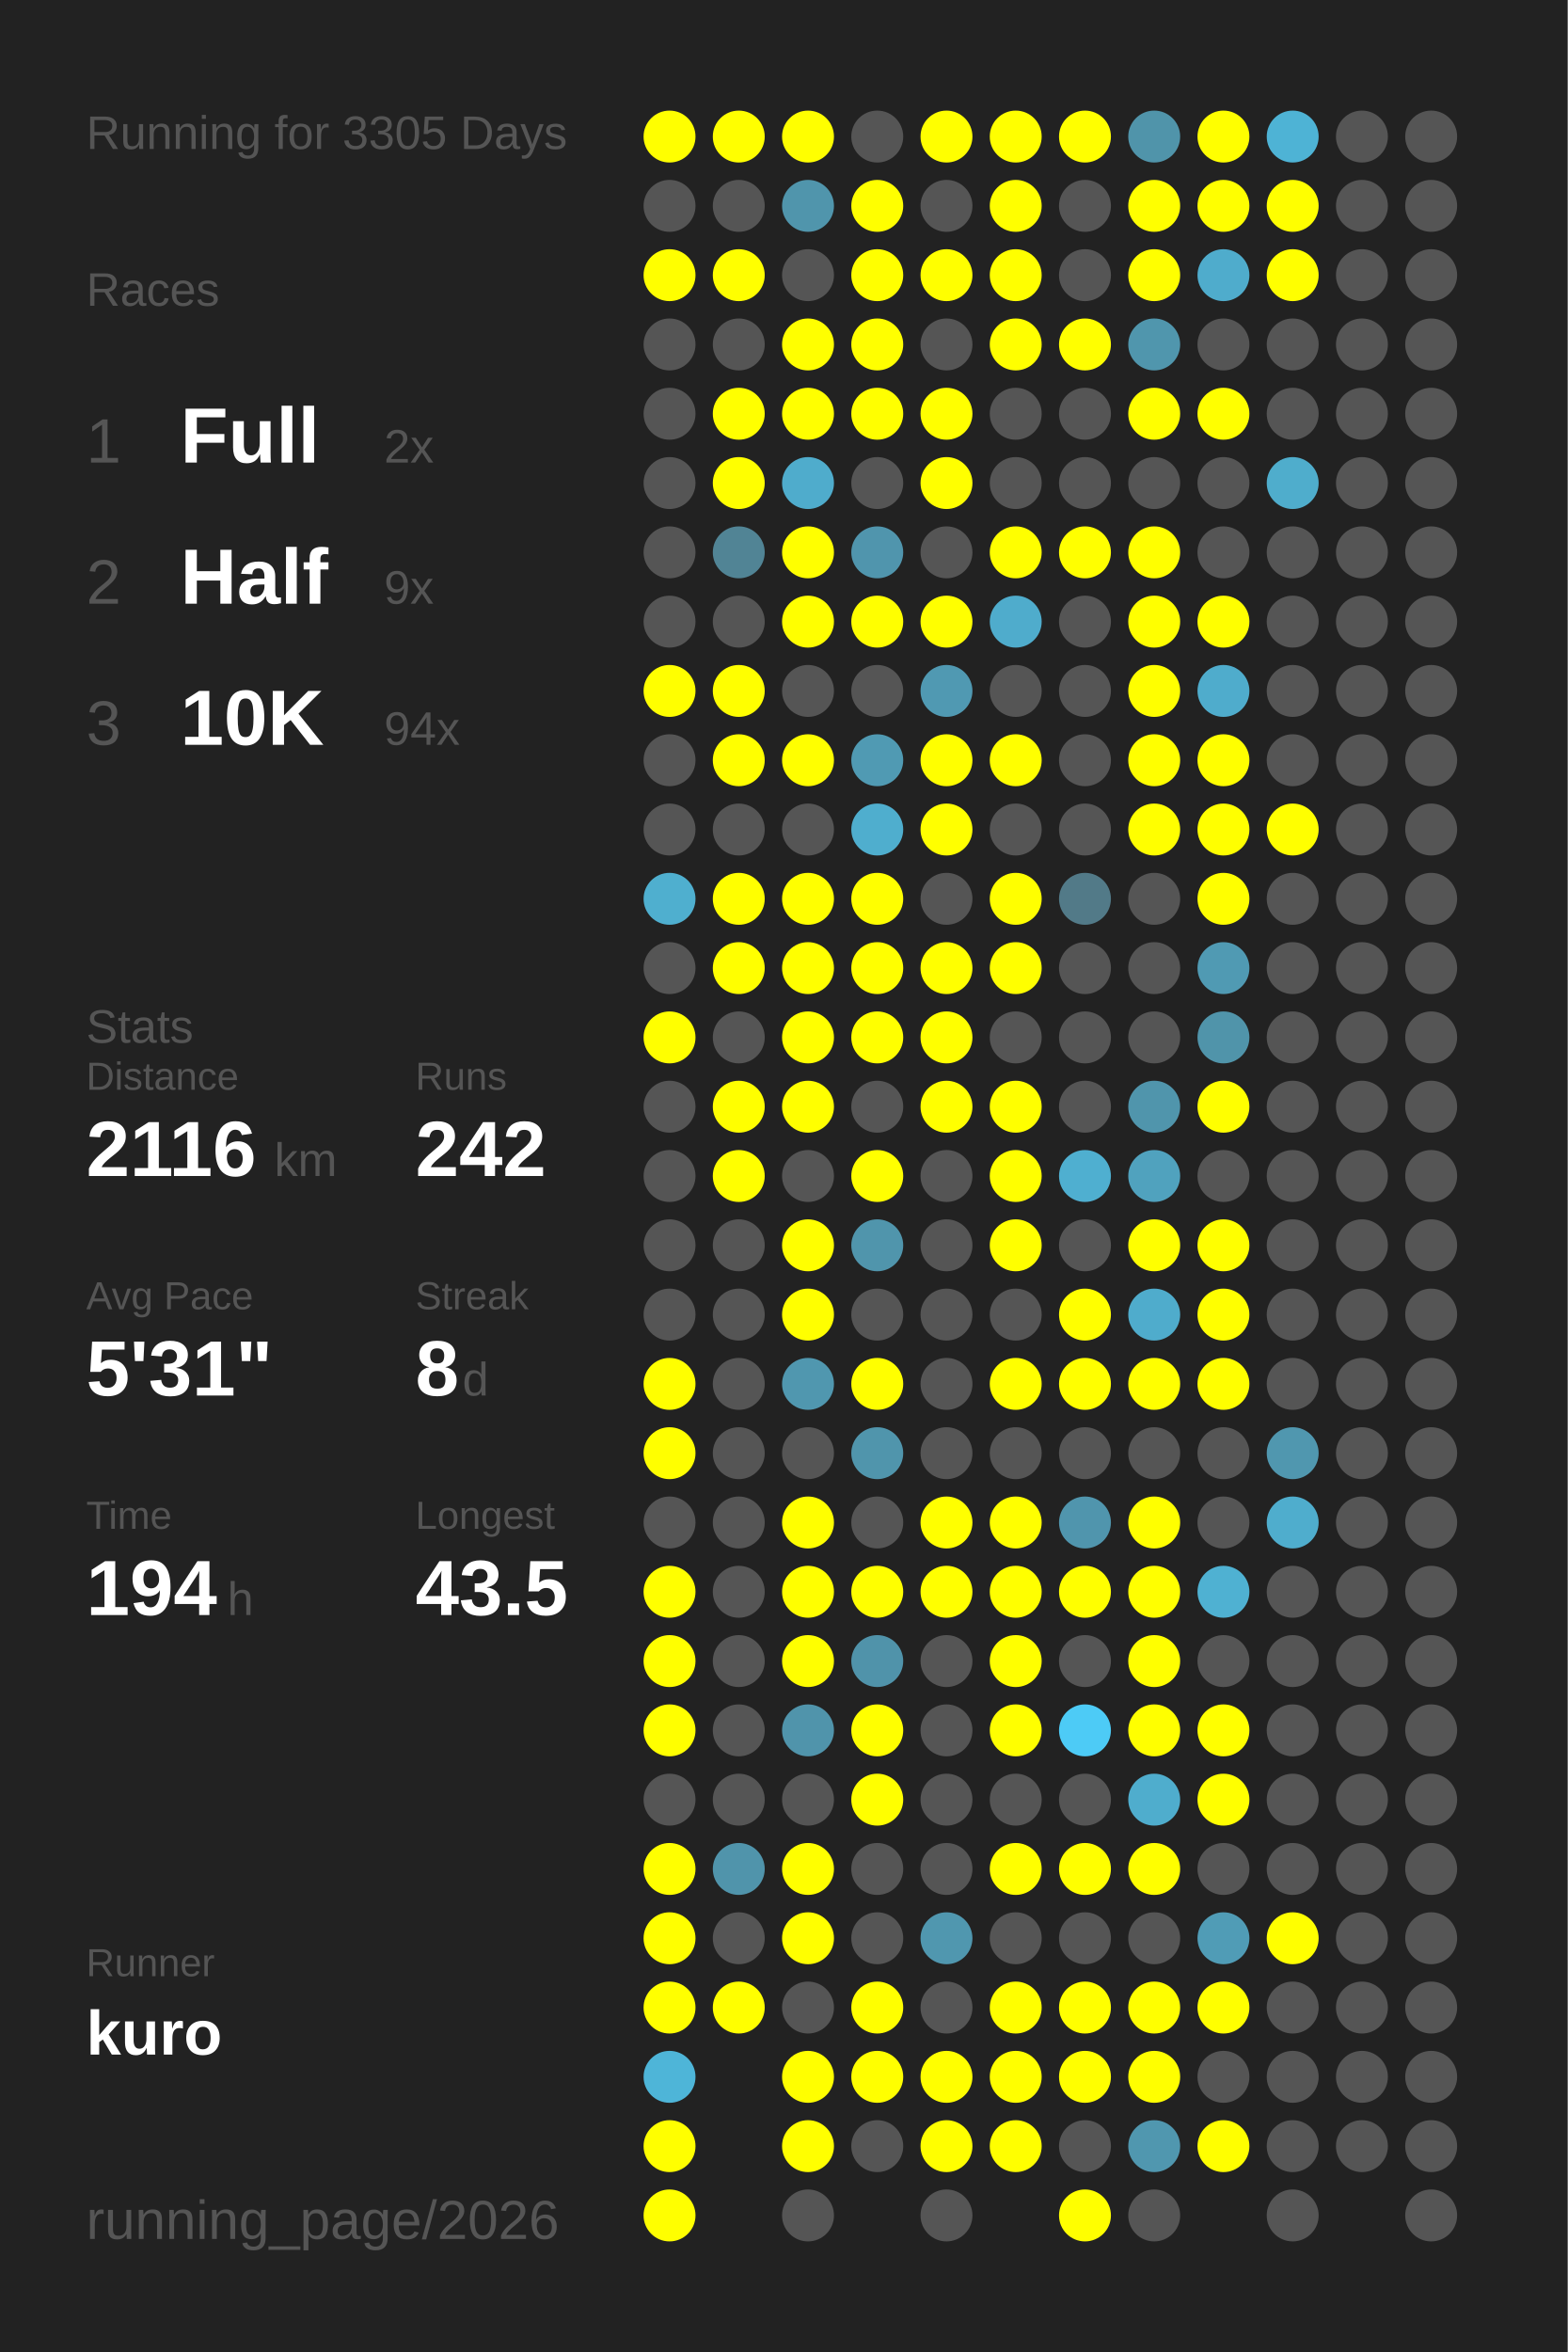
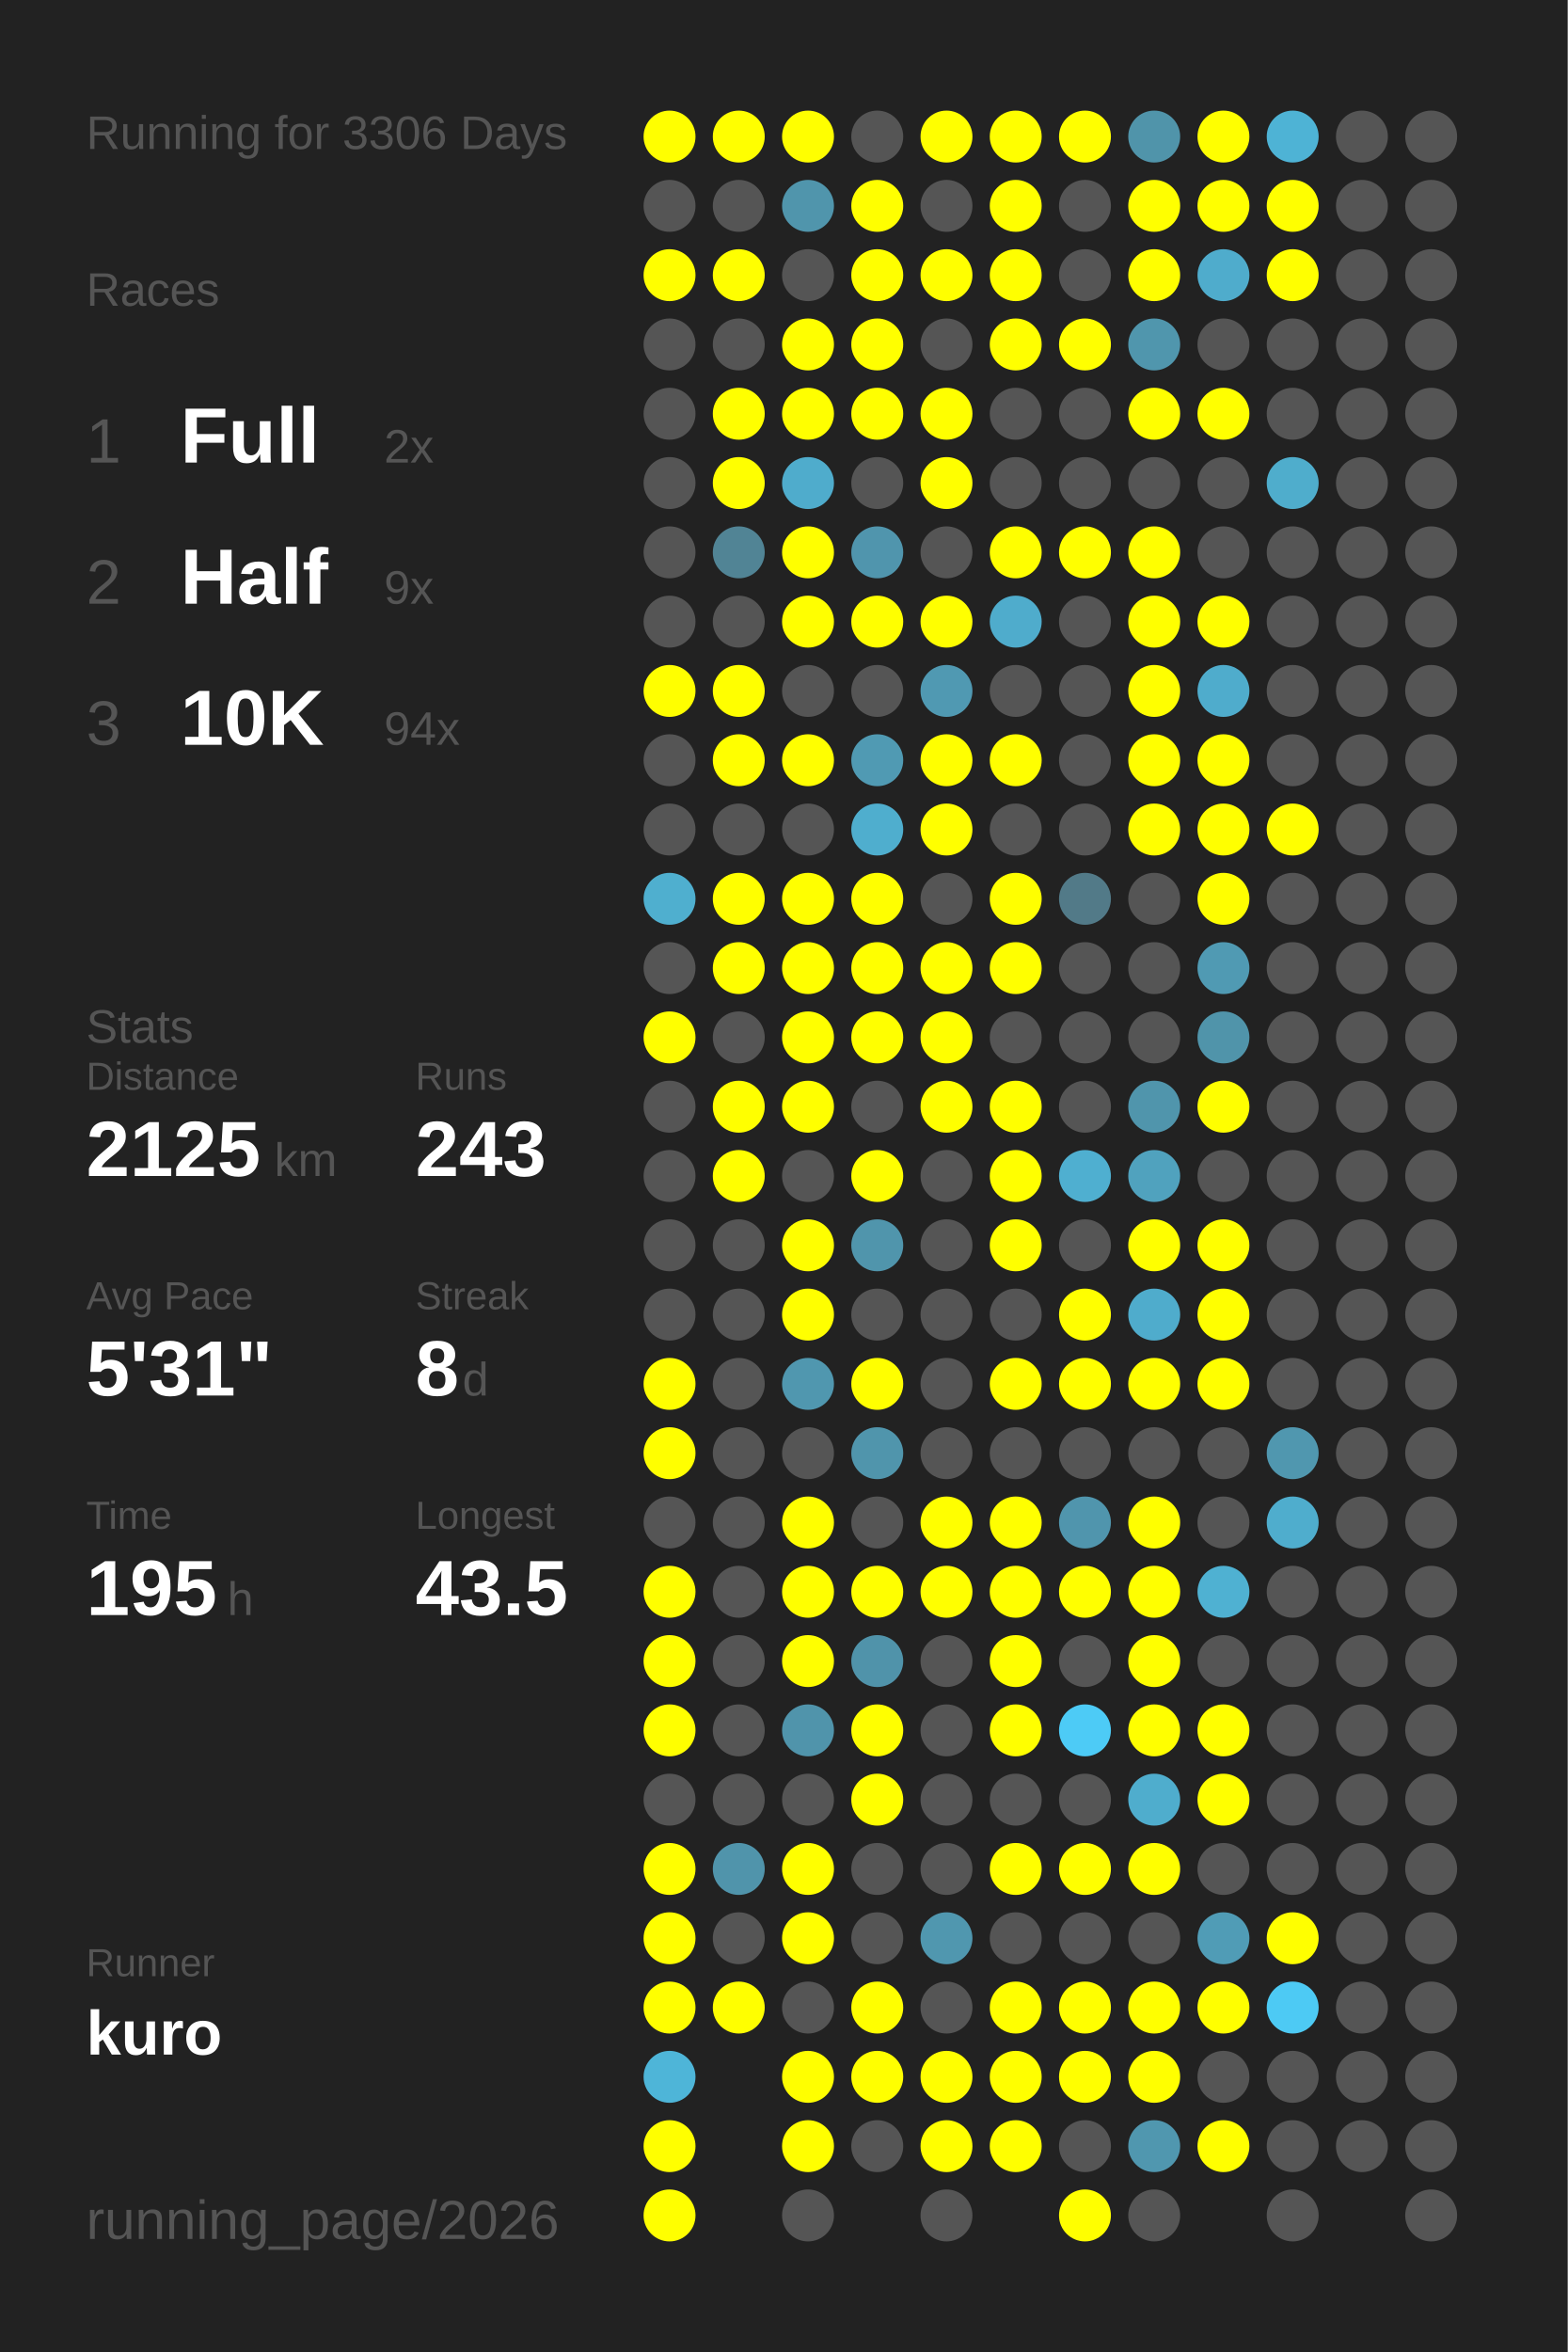
<svg xmlns="http://www.w3.org/2000/svg" baseProfile="full" height="300mm" version="1.1" viewBox="0,0,200,300" width="200mm">
  <defs />
  <rect fill="#222222" height="300" width="200" x="0" y="0" />
-   <text fill="#555555" style="font-size:6px; font-family:Arial;" x="11" y="19">Running for 3305 Days</text>
+   <text fill="#555555" style="font-size:6px; font-family:Arial;" x="11" y="19">Running for 3306 Days</text>
  <text fill="#555555" style="font-size:6px; font-family:Arial;" x="11" y="39">Races</text>
  <text fill="#555555" style="font-size:8px; font-family:Arial;" x="11" y="59">1</text>
  <text fill="#FFFFFF" style="font-size:10px; font-family:Arial; font-weight:bold;" x="23" y="59">Full</text>
  <text fill="#555555" style="font-size:6px; font-family:Arial;" x="49" y="59">2x</text>
  <text fill="#555555" style="font-size:8px; font-family:Arial;" x="11" y="77">2</text>
  <text fill="#FFFFFF" style="font-size:10px; font-family:Arial; font-weight:bold;" x="23" y="77">Half</text>
  <text fill="#555555" style="font-size:6px; font-family:Arial;" x="49" y="77">9x</text>
  <text fill="#555555" style="font-size:8px; font-family:Arial;" x="11" y="95">3</text>
  <text fill="#FFFFFF" style="font-size:10px; font-family:Arial; font-weight:bold;" x="23" y="95">10K</text>
  <text fill="#555555" style="font-size:6px; font-family:Arial;" x="49" y="95">94x</text>
  <text fill="#555555" style="font-size:6px; font-family:Arial;" x="11" y="133">Stats</text>
  <text fill="#555555" style="font-size:5px; font-family:Arial;" x="11" y="139">Distance</text>
-   <text fill="#FFFFFF" style="font-size:10px; font-family:Arial; font-weight:bold;" x="11" y="150">2116</text>
+   <text fill="#FFFFFF" style="font-size:10px; font-family:Arial; font-weight:bold;" x="11" y="150">2125</text>
  <text fill="#555555" style="font-size:6px; font-family:Arial;" x="35" y="150">km</text>
  <text fill="#555555" style="font-size:5px; font-family:Arial;" x="53" y="139">Runs</text>
-   <text fill="#FFFFFF" style="font-size:10px; font-family:Arial; font-weight:bold;" x="53" y="150">242</text>
+   <text fill="#FFFFFF" style="font-size:10px; font-family:Arial; font-weight:bold;" x="53" y="150">243</text>
  <text fill="#555555" style="font-size:5px; font-family:Arial;" x="11" y="167">Avg Pace</text>
  <text fill="#FFFFFF" style="font-size:10px; font-family:Arial; font-weight:bold;" x="11" y="178">5'31"</text>
  <text fill="#555555" style="font-size:5px; font-family:Arial;" x="53" y="167">Streak</text>
  <text fill="#FFFFFF" style="font-size:10px; font-family:Arial; font-weight:bold;" x="53" y="178">8</text>
  <text fill="#555555" style="font-size:6px; font-family:Arial;" x="59" y="178">d</text>
  <text fill="#555555" style="font-size:5px; font-family:Arial;" x="11" y="195">Time</text>
-   <text fill="#FFFFFF" style="font-size:10px; font-family:Arial; font-weight:bold;" x="11" y="206">194</text>
+   <text fill="#FFFFFF" style="font-size:10px; font-family:Arial; font-weight:bold;" x="11" y="206">195</text>
  <text fill="#555555" style="font-size:6px; font-family:Arial;" x="29" y="206">h</text>
  <text fill="#555555" style="font-size:5px; font-family:Arial;" x="53" y="195">Longest</text>
  <text fill="#FFFFFF" style="font-size:10px; font-family:Arial; font-weight:bold;" x="53" y="206">43.5</text>
  <text fill="#555555" style="font-size:5px; font-family:Arial;" x="11" y="252.065">Runner</text>
  <text fill="#FFFFFF" style="font-size:8px; font-family:Arial; font-weight:bold;" x="11" y="262.065">kuro</text>
  <text fill="#555555" style="font-size:7px; font-family:Arial;" x="11" y="285.581">running_page/2026</text>
  <circle cx="85.417" cy="17.419" fill="#FFFF00" r="3.312" />
  <circle cx="85.417" cy="26.258" fill="#555555" r="3.312" />
  <circle cx="85.417" cy="35.097" fill="#FFFF00" r="3.312" />
  <circle cx="85.417" cy="43.935" fill="#555555" r="3.312" />
  <circle cx="85.417" cy="52.774" fill="#555555" r="3.312" />
  <circle cx="85.417" cy="61.613" fill="#555555" r="3.312" />
  <circle cx="85.417" cy="70.452" fill="#555555" r="3.312" />
  <circle cx="85.417" cy="79.29" fill="#555555" r="3.312" />
  <circle cx="85.417" cy="88.129" fill="#FFFF00" r="3.312" />
  <circle cx="85.417" cy="96.968" fill="#555555" r="3.312" />
  <circle cx="85.417" cy="105.806" fill="#555555" r="3.312" />
  <circle cx="85.417" cy="114.645" fill="#4fafcf" r="3.312" />
  <circle cx="85.417" cy="123.484" fill="#555555" r="3.312" />
  <circle cx="85.417" cy="132.323" fill="#FFFF00" r="3.312" />
  <circle cx="85.417" cy="141.161" fill="#555555" r="3.312" />
  <circle cx="85.417" cy="150" fill="#555555" r="3.312" />
  <circle cx="85.417" cy="158.839" fill="#555555" r="3.312" />
  <circle cx="85.417" cy="167.677" fill="#555555" r="3.312" />
  <circle cx="85.417" cy="176.516" fill="#FFFF00" r="3.312" />
  <circle cx="85.417" cy="185.355" fill="#FFFF00" r="3.312" />
  <circle cx="85.417" cy="194.194" fill="#555555" r="3.312" />
  <circle cx="85.417" cy="203.032" fill="#FFFF00" r="3.312" />
  <circle cx="85.417" cy="211.871" fill="#FFFF00" r="3.312" />
  <circle cx="85.417" cy="220.71" fill="#FFFF00" r="3.312" />
  <circle cx="85.417" cy="229.548" fill="#555555" r="3.312" />
  <circle cx="85.417" cy="238.387" fill="#FFFF00" r="3.312" />
  <circle cx="85.417" cy="247.226" fill="#FFFF00" r="3.312" />
  <circle cx="85.417" cy="256.065" fill="#FFFF00" r="3.312" />
  <circle cx="85.417" cy="264.903" fill="#4eb5d8" r="3.312" />
  <circle cx="85.417" cy="273.742" fill="#FFFF00" r="3.312" />
  <circle cx="85.417" cy="282.581" fill="#FFFF00" r="3.312" />
  <circle cx="94.25" cy="17.419" fill="#FFFF00" r="3.312" />
  <circle cx="94.25" cy="26.258" fill="#555555" r="3.312" />
  <circle cx="94.25" cy="35.097" fill="#FFFF00" r="3.312" />
  <circle cx="94.25" cy="43.935" fill="#555555" r="3.312" />
  <circle cx="94.25" cy="52.774" fill="#FFFF00" r="3.312" />
  <circle cx="94.25" cy="61.613" fill="#FFFF00" r="3.312" />
  <circle cx="94.25" cy="70.452" fill="#518495" r="3.312" />
  <circle cx="94.25" cy="79.29" fill="#555555" r="3.312" />
  <circle cx="94.25" cy="88.129" fill="#FFFF00" r="3.312" />
  <circle cx="94.25" cy="96.968" fill="#FFFF00" r="3.312" />
  <circle cx="94.25" cy="105.806" fill="#555555" r="3.312" />
  <circle cx="94.25" cy="114.645" fill="#FFFF00" r="3.312" />
  <circle cx="94.25" cy="123.484" fill="#FFFF00" r="3.312" />
  <circle cx="94.25" cy="132.323" fill="#555555" r="3.312" />
  <circle cx="94.25" cy="141.161" fill="#FFFF00" r="3.312" />
  <circle cx="94.25" cy="150" fill="#FFFF00" r="3.312" />
  <circle cx="94.25" cy="158.839" fill="#555555" r="3.312" />
  <circle cx="94.25" cy="167.677" fill="#555555" r="3.312" />
  <circle cx="94.25" cy="176.516" fill="#555555" r="3.312" />
  <circle cx="94.25" cy="185.355" fill="#555555" r="3.312" />
  <circle cx="94.25" cy="194.194" fill="#555555" r="3.312" />
  <circle cx="94.25" cy="203.032" fill="#555555" r="3.312" />
  <circle cx="94.25" cy="211.871" fill="#555555" r="3.312" />
  <circle cx="94.25" cy="220.71" fill="#555555" r="3.312" />
  <circle cx="94.25" cy="229.548" fill="#555555" r="3.312" />
  <circle cx="94.25" cy="238.387" fill="#5094ab" r="3.312" />
  <circle cx="94.25" cy="247.226" fill="#555555" r="3.312" />
  <circle cx="94.25" cy="256.065" fill="#FFFF00" r="3.312" />
  <circle cx="103.083" cy="17.419" fill="#FFFF00" r="3.312" />
  <circle cx="103.083" cy="26.258" fill="#5095ac" r="3.312" />
  <circle cx="103.083" cy="35.097" fill="#555555" r="3.312" />
  <circle cx="103.083" cy="43.935" fill="#FFFF00" r="3.312" />
  <circle cx="103.083" cy="52.774" fill="#FFFF00" r="3.312" />
  <circle cx="103.083" cy="61.613" fill="#4faccc" r="3.312" />
  <circle cx="103.083" cy="70.452" fill="#FFFF00" r="3.312" />
  <circle cx="103.083" cy="79.29" fill="#FFFF00" r="3.312" />
  <circle cx="103.083" cy="88.129" fill="#555555" r="3.312" />
  <circle cx="103.083" cy="96.968" fill="#FFFF00" r="3.312" />
  <circle cx="103.083" cy="105.806" fill="#555555" r="3.312" />
  <circle cx="103.083" cy="114.645" fill="#FFFF00" r="3.312" />
  <circle cx="103.083" cy="123.484" fill="#FFFF00" r="3.312" />
  <circle cx="103.083" cy="132.323" fill="#FFFF00" r="3.312" />
  <circle cx="103.083" cy="141.161" fill="#FFFF00" r="3.312" />
  <circle cx="103.083" cy="150" fill="#555555" r="3.312" />
  <circle cx="103.083" cy="158.839" fill="#FFFF00" r="3.312" />
  <circle cx="103.083" cy="167.677" fill="#FFFF00" r="3.312" />
  <circle cx="103.083" cy="176.516" fill="#5097af" r="3.312" />
  <circle cx="103.083" cy="185.355" fill="#555555" r="3.312" />
  <circle cx="103.083" cy="194.194" fill="#FFFF00" r="3.312" />
  <circle cx="103.083" cy="203.032" fill="#FFFF00" r="3.312" />
  <circle cx="103.083" cy="211.871" fill="#FFFF00" r="3.312" />
  <circle cx="103.083" cy="220.71" fill="#5094ab" r="3.312" />
  <circle cx="103.083" cy="229.548" fill="#555555" r="3.312" />
  <circle cx="103.083" cy="238.387" fill="#FFFF00" r="3.312" />
  <circle cx="103.083" cy="247.226" fill="#FFFF00" r="3.312" />
  <circle cx="103.083" cy="256.065" fill="#555555" r="3.312" />
  <circle cx="103.083" cy="264.903" fill="#FFFF00" r="3.312" />
  <circle cx="103.083" cy="273.742" fill="#FFFF00" r="3.312" />
  <circle cx="103.083" cy="282.581" fill="#555555" r="3.312" />
  <circle cx="111.917" cy="17.419" fill="#555555" r="3.312" />
  <circle cx="111.917" cy="26.258" fill="#FFFF00" r="3.312" />
  <circle cx="111.917" cy="35.097" fill="#FFFF00" r="3.312" />
  <circle cx="111.917" cy="43.935" fill="#FFFF00" r="3.312" />
  <circle cx="111.917" cy="52.774" fill="#FFFF00" r="3.312" />
  <circle cx="111.917" cy="61.613" fill="#555555" r="3.312" />
  <circle cx="111.917" cy="70.452" fill="#5095ad" r="3.312" />
  <circle cx="111.917" cy="79.29" fill="#FFFF00" r="3.312" />
  <circle cx="111.917" cy="88.129" fill="#555555" r="3.312" />
  <circle cx="111.917" cy="96.968" fill="#509ab3" r="3.312" />
  <circle cx="111.917" cy="105.806" fill="#4faece" r="3.312" />
  <circle cx="111.917" cy="114.645" fill="#FFFF00" r="3.312" />
  <circle cx="111.917" cy="123.484" fill="#FFFF00" r="3.312" />
  <circle cx="111.917" cy="132.323" fill="#FFFF00" r="3.312" />
  <circle cx="111.917" cy="141.161" fill="#555555" r="3.312" />
  <circle cx="111.917" cy="150" fill="#FFFF00" r="3.312" />
  <circle cx="111.917" cy="158.839" fill="#5095ac" r="3.312" />
  <circle cx="111.917" cy="167.677" fill="#555555" r="3.312" />
  <circle cx="111.917" cy="176.516" fill="#FFFF00" r="3.312" />
  <circle cx="111.917" cy="185.355" fill="#5095ac" r="3.312" />
  <circle cx="111.917" cy="194.194" fill="#555555" r="3.312" />
  <circle cx="111.917" cy="203.032" fill="#FFFF00" r="3.312" />
  <circle cx="111.917" cy="211.871" fill="#5093aa" r="3.312" />
  <circle cx="111.917" cy="220.71" fill="#FFFF00" r="3.312" />
  <circle cx="111.917" cy="229.548" fill="#FFFF00" r="3.312" />
  <circle cx="111.917" cy="238.387" fill="#555555" r="3.312" />
  <circle cx="111.917" cy="247.226" fill="#555555" r="3.312" />
  <circle cx="111.917" cy="256.065" fill="#FFFF00" r="3.312" />
  <circle cx="111.917" cy="264.903" fill="#FFFF00" r="3.312" />
  <circle cx="111.917" cy="273.742" fill="#555555" r="3.312" />
  <circle cx="120.75" cy="17.419" fill="#FFFF00" r="3.312" />
  <circle cx="120.75" cy="26.258" fill="#555555" r="3.312" />
  <circle cx="120.75" cy="35.097" fill="#FFFF00" r="3.312" />
  <circle cx="120.75" cy="43.935" fill="#555555" r="3.312" />
  <circle cx="120.75" cy="52.774" fill="#FFFF00" r="3.312" />
  <circle cx="120.75" cy="61.613" fill="#FFFF00" r="3.312" />
  <circle cx="120.75" cy="70.452" fill="#555555" r="3.312" />
  <circle cx="120.75" cy="79.29" fill="#FFFF00" r="3.312" />
  <circle cx="120.75" cy="88.129" fill="#5099b2" r="3.312" />
  <circle cx="120.75" cy="96.968" fill="#FFFF00" r="3.312" />
  <circle cx="120.75" cy="105.806" fill="#FFFF00" r="3.312" />
  <circle cx="120.75" cy="114.645" fill="#555555" r="3.312" />
  <circle cx="120.75" cy="123.484" fill="#FFFF00" r="3.312" />
  <circle cx="120.75" cy="132.323" fill="#FFFF00" r="3.312" />
  <circle cx="120.75" cy="141.161" fill="#FFFF00" r="3.312" />
  <circle cx="120.75" cy="150" fill="#555555" r="3.312" />
  <circle cx="120.75" cy="158.839" fill="#555555" r="3.312" />
  <circle cx="120.75" cy="167.677" fill="#555555" r="3.312" />
  <circle cx="120.75" cy="176.516" fill="#555555" r="3.312" />
  <circle cx="120.75" cy="185.355" fill="#555555" r="3.312" />
  <circle cx="120.75" cy="194.194" fill="#FFFF00" r="3.312" />
  <circle cx="120.75" cy="203.032" fill="#FFFF00" r="3.312" />
  <circle cx="120.75" cy="211.871" fill="#555555" r="3.312" />
  <circle cx="120.75" cy="220.71" fill="#555555" r="3.312" />
  <circle cx="120.75" cy="229.548" fill="#555555" r="3.312" />
  <circle cx="120.75" cy="238.387" fill="#555555" r="3.312" />
  <circle cx="120.75" cy="247.226" fill="#5097af" r="3.312" />
  <circle cx="120.75" cy="256.065" fill="#555555" r="3.312" />
  <circle cx="120.75" cy="264.903" fill="#FFFF00" r="3.312" />
  <circle cx="120.75" cy="273.742" fill="#FFFF00" r="3.312" />
  <circle cx="120.75" cy="282.581" fill="#555555" r="3.312" />
  <circle cx="129.583" cy="17.419" fill="#FFFF00" r="3.312" />
  <circle cx="129.583" cy="26.258" fill="#FFFF00" r="3.312" />
  <circle cx="129.583" cy="35.097" fill="#FFFF00" r="3.312" />
  <circle cx="129.583" cy="43.935" fill="#FFFF00" r="3.312" />
  <circle cx="129.583" cy="52.774" fill="#555555" r="3.312" />
  <circle cx="129.583" cy="61.613" fill="#555555" r="3.312" />
  <circle cx="129.583" cy="70.452" fill="#FFFF00" r="3.312" />
  <circle cx="129.583" cy="79.29" fill="#4faccc" r="3.312" />
  <circle cx="129.583" cy="88.129" fill="#555555" r="3.312" />
  <circle cx="129.583" cy="96.968" fill="#FFFF00" r="3.312" />
  <circle cx="129.583" cy="105.806" fill="#555555" r="3.312" />
  <circle cx="129.583" cy="114.645" fill="#FFFF00" r="3.312" />
  <circle cx="129.583" cy="123.484" fill="#FFFF00" r="3.312" />
  <circle cx="129.583" cy="132.323" fill="#555555" r="3.312" />
  <circle cx="129.583" cy="141.161" fill="#FFFF00" r="3.312" />
  <circle cx="129.583" cy="150" fill="#FFFF00" r="3.312" />
  <circle cx="129.583" cy="158.839" fill="#FFFF00" r="3.312" />
  <circle cx="129.583" cy="167.677" fill="#555555" r="3.312" />
  <circle cx="129.583" cy="176.516" fill="#FFFF00" r="3.312" />
  <circle cx="129.583" cy="185.355" fill="#555555" r="3.312" />
  <circle cx="129.583" cy="194.194" fill="#FFFF00" r="3.312" />
  <circle cx="129.583" cy="203.032" fill="#FFFF00" r="3.312" />
  <circle cx="129.583" cy="211.871" fill="#FFFF00" r="3.312" />
  <circle cx="129.583" cy="220.71" fill="#FFFF00" r="3.312" />
  <circle cx="129.583" cy="229.548" fill="#555555" r="3.312" />
  <circle cx="129.583" cy="238.387" fill="#FFFF00" r="3.312" />
  <circle cx="129.583" cy="247.226" fill="#555555" r="3.312" />
  <circle cx="129.583" cy="256.065" fill="#FFFF00" r="3.312" />
  <circle cx="129.583" cy="264.903" fill="#FFFF00" r="3.312" />
  <circle cx="129.583" cy="273.742" fill="#FFFF00" r="3.312" />
  <circle cx="138.417" cy="17.419" fill="#FFFF00" r="3.312" />
  <circle cx="138.417" cy="26.258" fill="#555555" r="3.312" />
  <circle cx="138.417" cy="35.097" fill="#555555" r="3.312" />
  <circle cx="138.417" cy="43.935" fill="#FFFF00" r="3.312" />
  <circle cx="138.417" cy="52.774" fill="#555555" r="3.312" />
  <circle cx="138.417" cy="61.613" fill="#555555" r="3.312" />
  <circle cx="138.417" cy="70.452" fill="#FFFF00" r="3.312" />
  <circle cx="138.417" cy="79.29" fill="#555555" r="3.312" />
  <circle cx="138.417" cy="88.129" fill="#555555" r="3.312" />
  <circle cx="138.417" cy="96.968" fill="#555555" r="3.312" />
  <circle cx="138.417" cy="105.806" fill="#555555" r="3.312" />
  <circle cx="138.417" cy="114.645" fill="#527a88" r="3.312" />
  <circle cx="138.417" cy="123.484" fill="#555555" r="3.312" />
  <circle cx="138.417" cy="132.323" fill="#555555" r="3.312" />
  <circle cx="138.417" cy="141.161" fill="#555555" r="3.312" />
  <circle cx="138.417" cy="150" fill="#4fafd0" r="3.312" />
  <circle cx="138.417" cy="158.839" fill="#555555" r="3.312" />
  <circle cx="138.417" cy="167.677" fill="#FFFF00" r="3.312" />
  <circle cx="138.417" cy="176.516" fill="#FFFF00" r="3.312" />
  <circle cx="138.417" cy="185.355" fill="#555555" r="3.312" />
  <circle cx="138.417" cy="194.194" fill="#5095ad" r="3.312" />
  <circle cx="138.417" cy="203.032" fill="#FFFF00" r="3.312" />
  <circle cx="138.417" cy="211.871" fill="#555555" r="3.312" />
  <circle cx="138.417" cy="220.71" fill="#4dcbf6" r="3.312" />
  <circle cx="138.417" cy="229.548" fill="#555555" r="3.312" />
  <circle cx="138.417" cy="238.387" fill="#FFFF00" r="3.312" />
  <circle cx="138.417" cy="247.226" fill="#555555" r="3.312" />
  <circle cx="138.417" cy="256.065" fill="#FFFF00" r="3.312" />
  <circle cx="138.417" cy="264.903" fill="#FFFF00" r="3.312" />
  <circle cx="138.417" cy="273.742" fill="#555555" r="3.312" />
  <circle cx="138.417" cy="282.581" fill="#FFFF00" r="3.312" />
  <circle cx="147.25" cy="17.419" fill="#5094aa" r="3.312" />
  <circle cx="147.25" cy="26.258" fill="#FFFF00" r="3.312" />
  <circle cx="147.25" cy="35.097" fill="#FFFF00" r="3.312" />
  <circle cx="147.25" cy="43.935" fill="#5096ad" r="3.312" />
  <circle cx="147.25" cy="52.774" fill="#FFFF00" r="3.312" />
  <circle cx="147.25" cy="61.613" fill="#555555" r="3.312" />
  <circle cx="147.25" cy="70.452" fill="#FFFF00" r="3.312" />
  <circle cx="147.25" cy="79.29" fill="#FFFF00" r="3.312" />
  <circle cx="147.25" cy="88.129" fill="#FFFF00" r="3.312" />
  <circle cx="147.25" cy="96.968" fill="#FFFF00" r="3.312" />
  <circle cx="147.25" cy="105.806" fill="#FFFF00" r="3.312" />
  <circle cx="147.25" cy="114.645" fill="#555555" r="3.312" />
  <circle cx="147.25" cy="123.484" fill="#555555" r="3.312" />
  <circle cx="147.25" cy="132.323" fill="#555555" r="3.312" />
  <circle cx="147.25" cy="141.161" fill="#5095ac" r="3.312" />
  <circle cx="147.25" cy="150" fill="#50a2be" r="3.312" />
  <circle cx="147.25" cy="158.839" fill="#FFFF00" r="3.312" />
  <circle cx="147.25" cy="167.677" fill="#4faccc" r="3.312" />
  <circle cx="147.25" cy="176.516" fill="#FFFF00" r="3.312" />
  <circle cx="147.25" cy="185.355" fill="#555555" r="3.312" />
  <circle cx="147.25" cy="194.194" fill="#FFFF00" r="3.312" />
  <circle cx="147.25" cy="203.032" fill="#FFFF00" r="3.312" />
  <circle cx="147.25" cy="211.871" fill="#FFFF00" r="3.312" />
  <circle cx="147.25" cy="220.71" fill="#FFFF00" r="3.312" />
  <circle cx="147.25" cy="229.548" fill="#4fadcd" r="3.312" />
  <circle cx="147.25" cy="238.387" fill="#FFFF00" r="3.312" />
  <circle cx="147.25" cy="247.226" fill="#555555" r="3.312" />
  <circle cx="147.25" cy="256.065" fill="#FFFF00" r="3.312" />
  <circle cx="147.25" cy="264.903" fill="#FFFF00" r="3.312" />
  <circle cx="147.25" cy="273.742" fill="#5097af" r="3.312" />
  <circle cx="147.25" cy="282.581" fill="#555555" r="3.312" />
  <circle cx="156.083" cy="17.419" fill="#FFFF00" r="3.312" />
  <circle cx="156.083" cy="26.258" fill="#FFFF00" r="3.312" />
  <circle cx="156.083" cy="35.097" fill="#4faccc" r="3.312" />
  <circle cx="156.083" cy="43.935" fill="#555555" r="3.312" />
  <circle cx="156.083" cy="52.774" fill="#FFFF00" r="3.312" />
  <circle cx="156.083" cy="61.613" fill="#555555" r="3.312" />
  <circle cx="156.083" cy="70.452" fill="#555555" r="3.312" />
  <circle cx="156.083" cy="79.29" fill="#FFFF00" r="3.312" />
  <circle cx="156.083" cy="88.129" fill="#4faccc" r="3.312" />
  <circle cx="156.083" cy="96.968" fill="#FFFF00" r="3.312" />
  <circle cx="156.083" cy="105.806" fill="#FFFF00" r="3.312" />
  <circle cx="156.083" cy="114.645" fill="#FFFF00" r="3.312" />
  <circle cx="156.083" cy="123.484" fill="#509ab3" r="3.312" />
  <circle cx="156.083" cy="132.323" fill="#5094aa" r="3.312" />
  <circle cx="156.083" cy="141.161" fill="#FFFF00" r="3.312" />
  <circle cx="156.083" cy="150" fill="#555555" r="3.312" />
  <circle cx="156.083" cy="158.839" fill="#FFFF00" r="3.312" />
  <circle cx="156.083" cy="167.677" fill="#FFFF00" r="3.312" />
  <circle cx="156.083" cy="176.516" fill="#FFFF00" r="3.312" />
  <circle cx="156.083" cy="185.355" fill="#555555" r="3.312" />
  <circle cx="156.083" cy="194.194" fill="#555555" r="3.312" />
  <circle cx="156.083" cy="203.032" fill="#4fb1d2" r="3.312" />
  <circle cx="156.083" cy="211.871" fill="#555555" r="3.312" />
  <circle cx="156.083" cy="220.71" fill="#FFFF00" r="3.312" />
  <circle cx="156.083" cy="229.548" fill="#FFFF00" r="3.312" />
  <circle cx="156.083" cy="238.387" fill="#555555" r="3.312" />
  <circle cx="156.083" cy="247.226" fill="#509cb6" r="3.312" />
  <circle cx="156.083" cy="256.065" fill="#FFFF00" r="3.312" />
  <circle cx="156.083" cy="264.903" fill="#555555" r="3.312" />
  <circle cx="156.083" cy="273.742" fill="#FFFF00" r="3.312" />
  <circle cx="164.917" cy="17.419" fill="#4eb3d5" r="3.312" />
  <circle cx="164.917" cy="26.258" fill="#FFFF00" r="3.312" />
  <circle cx="164.917" cy="35.097" fill="#FFFF00" r="3.312" />
  <circle cx="164.917" cy="43.935" fill="#555555" r="3.312" />
  <circle cx="164.917" cy="52.774" fill="#555555" r="3.312" />
  <circle cx="164.917" cy="61.613" fill="#4fadcc" r="3.312" />
  <circle cx="164.917" cy="70.452" fill="#555555" r="3.312" />
  <circle cx="164.917" cy="79.29" fill="#555555" r="3.312" />
  <circle cx="164.917" cy="88.129" fill="#555555" r="3.312" />
  <circle cx="164.917" cy="96.968" fill="#555555" r="3.312" />
  <circle cx="164.917" cy="105.806" fill="#FFFF00" r="3.312" />
  <circle cx="164.917" cy="114.645" fill="#555555" r="3.312" />
  <circle cx="164.917" cy="123.484" fill="#555555" r="3.312" />
  <circle cx="164.917" cy="132.323" fill="#555555" r="3.312" />
  <circle cx="164.917" cy="141.161" fill="#555555" r="3.312" />
  <circle cx="164.917" cy="150" fill="#555555" r="3.312" />
  <circle cx="164.917" cy="158.839" fill="#555555" r="3.312" />
  <circle cx="164.917" cy="167.677" fill="#555555" r="3.312" />
  <circle cx="164.917" cy="176.516" fill="#555555" r="3.312" />
  <circle cx="164.917" cy="185.355" fill="#5097af" r="3.312" />
  <circle cx="164.917" cy="194.194" fill="#4fadcd" r="3.312" />
  <circle cx="164.917" cy="203.032" fill="#555555" r="3.312" />
  <circle cx="164.917" cy="211.871" fill="#555555" r="3.312" />
  <circle cx="164.917" cy="220.71" fill="#555555" r="3.312" />
  <circle cx="164.917" cy="229.548" fill="#555555" r="3.312" />
  <circle cx="164.917" cy="238.387" fill="#555555" r="3.312" />
  <circle cx="164.917" cy="247.226" fill="#FFFF00" r="3.312" />
-   <circle cx="164.917" cy="256.065" fill="#555555" r="3.312" />
+   <circle cx="164.917" cy="256.065" fill="#4dcaf4" r="3.312" />
  <circle cx="164.917" cy="264.903" fill="#555555" r="3.312" />
  <circle cx="164.917" cy="273.742" fill="#555555" r="3.312" />
  <circle cx="164.917" cy="282.581" fill="#555555" r="3.312" />
  <circle cx="173.75" cy="17.419" fill="#555555" r="3.312" />
  <circle cx="173.75" cy="26.258" fill="#555555" r="3.312" />
  <circle cx="173.75" cy="35.097" fill="#555555" r="3.312" />
  <circle cx="173.75" cy="43.935" fill="#555555" r="3.312" />
  <circle cx="173.75" cy="52.774" fill="#555555" r="3.312" />
  <circle cx="173.75" cy="61.613" fill="#555555" r="3.312" />
  <circle cx="173.75" cy="70.452" fill="#555555" r="3.312" />
  <circle cx="173.75" cy="79.29" fill="#555555" r="3.312" />
  <circle cx="173.75" cy="88.129" fill="#555555" r="3.312" />
  <circle cx="173.75" cy="96.968" fill="#555555" r="3.312" />
  <circle cx="173.75" cy="105.806" fill="#555555" r="3.312" />
  <circle cx="173.75" cy="114.645" fill="#555555" r="3.312" />
  <circle cx="173.75" cy="123.484" fill="#555555" r="3.312" />
  <circle cx="173.75" cy="132.323" fill="#555555" r="3.312" />
  <circle cx="173.75" cy="141.161" fill="#555555" r="3.312" />
  <circle cx="173.75" cy="150" fill="#555555" r="3.312" />
  <circle cx="173.75" cy="158.839" fill="#555555" r="3.312" />
  <circle cx="173.75" cy="167.677" fill="#555555" r="3.312" />
  <circle cx="173.75" cy="176.516" fill="#555555" r="3.312" />
  <circle cx="173.75" cy="185.355" fill="#555555" r="3.312" />
  <circle cx="173.75" cy="194.194" fill="#555555" r="3.312" />
  <circle cx="173.75" cy="203.032" fill="#555555" r="3.312" />
  <circle cx="173.75" cy="211.871" fill="#555555" r="3.312" />
  <circle cx="173.75" cy="220.71" fill="#555555" r="3.312" />
  <circle cx="173.75" cy="229.548" fill="#555555" r="3.312" />
  <circle cx="173.75" cy="238.387" fill="#555555" r="3.312" />
  <circle cx="173.75" cy="247.226" fill="#555555" r="3.312" />
  <circle cx="173.75" cy="256.065" fill="#555555" r="3.312" />
  <circle cx="173.75" cy="264.903" fill="#555555" r="3.312" />
  <circle cx="173.75" cy="273.742" fill="#555555" r="3.312" />
  <circle cx="182.583" cy="17.419" fill="#555555" r="3.312" />
  <circle cx="182.583" cy="26.258" fill="#555555" r="3.312" />
  <circle cx="182.583" cy="35.097" fill="#555555" r="3.312" />
  <circle cx="182.583" cy="43.935" fill="#555555" r="3.312" />
  <circle cx="182.583" cy="52.774" fill="#555555" r="3.312" />
  <circle cx="182.583" cy="61.613" fill="#555555" r="3.312" />
  <circle cx="182.583" cy="70.452" fill="#555555" r="3.312" />
  <circle cx="182.583" cy="79.29" fill="#555555" r="3.312" />
  <circle cx="182.583" cy="88.129" fill="#555555" r="3.312" />
  <circle cx="182.583" cy="96.968" fill="#555555" r="3.312" />
  <circle cx="182.583" cy="105.806" fill="#555555" r="3.312" />
  <circle cx="182.583" cy="114.645" fill="#555555" r="3.312" />
  <circle cx="182.583" cy="123.484" fill="#555555" r="3.312" />
  <circle cx="182.583" cy="132.323" fill="#555555" r="3.312" />
  <circle cx="182.583" cy="141.161" fill="#555555" r="3.312" />
  <circle cx="182.583" cy="150" fill="#555555" r="3.312" />
  <circle cx="182.583" cy="158.839" fill="#555555" r="3.312" />
  <circle cx="182.583" cy="167.677" fill="#555555" r="3.312" />
  <circle cx="182.583" cy="176.516" fill="#555555" r="3.312" />
  <circle cx="182.583" cy="185.355" fill="#555555" r="3.312" />
  <circle cx="182.583" cy="194.194" fill="#555555" r="3.312" />
  <circle cx="182.583" cy="203.032" fill="#555555" r="3.312" />
  <circle cx="182.583" cy="211.871" fill="#555555" r="3.312" />
  <circle cx="182.583" cy="220.71" fill="#555555" r="3.312" />
  <circle cx="182.583" cy="229.548" fill="#555555" r="3.312" />
  <circle cx="182.583" cy="238.387" fill="#555555" r="3.312" />
  <circle cx="182.583" cy="247.226" fill="#555555" r="3.312" />
  <circle cx="182.583" cy="256.065" fill="#555555" r="3.312" />
  <circle cx="182.583" cy="264.903" fill="#555555" r="3.312" />
  <circle cx="182.583" cy="273.742" fill="#555555" r="3.312" />
  <circle cx="182.583" cy="282.581" fill="#555555" r="3.312" />
</svg>
